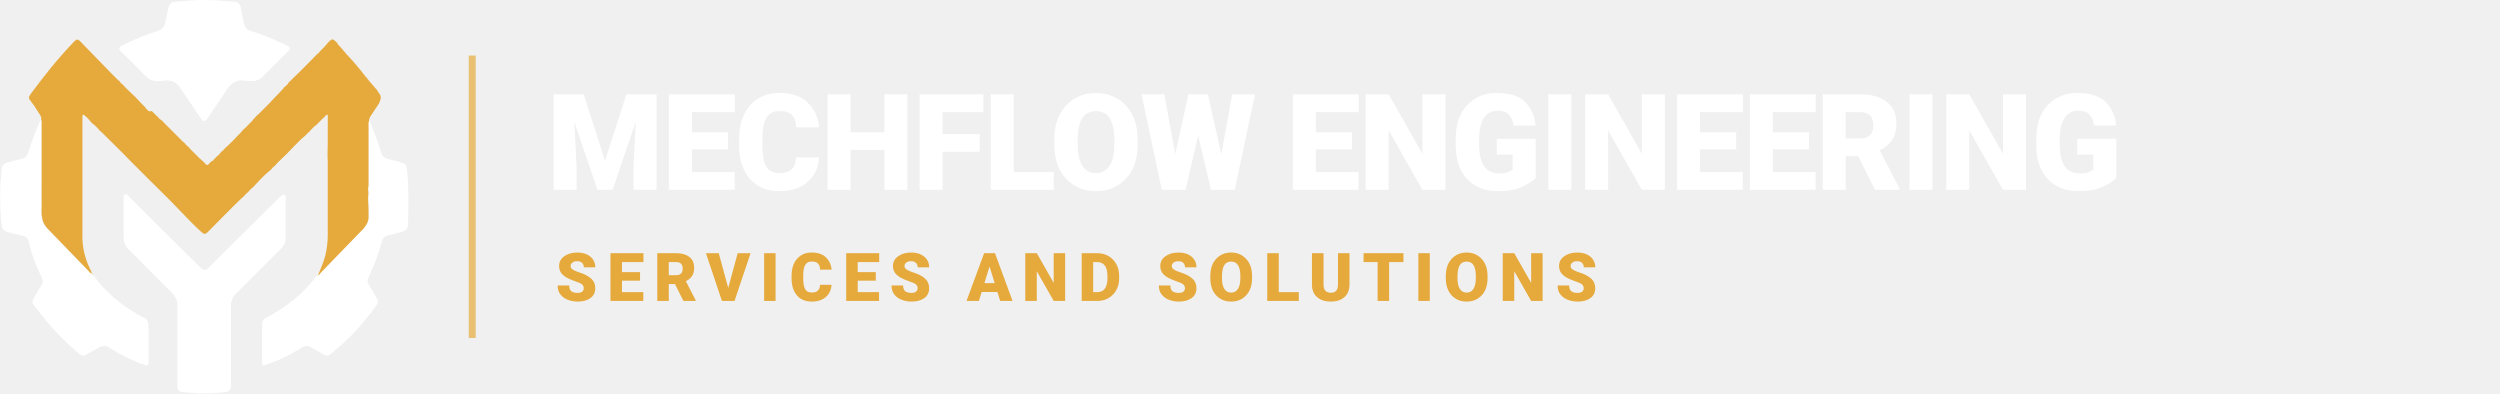
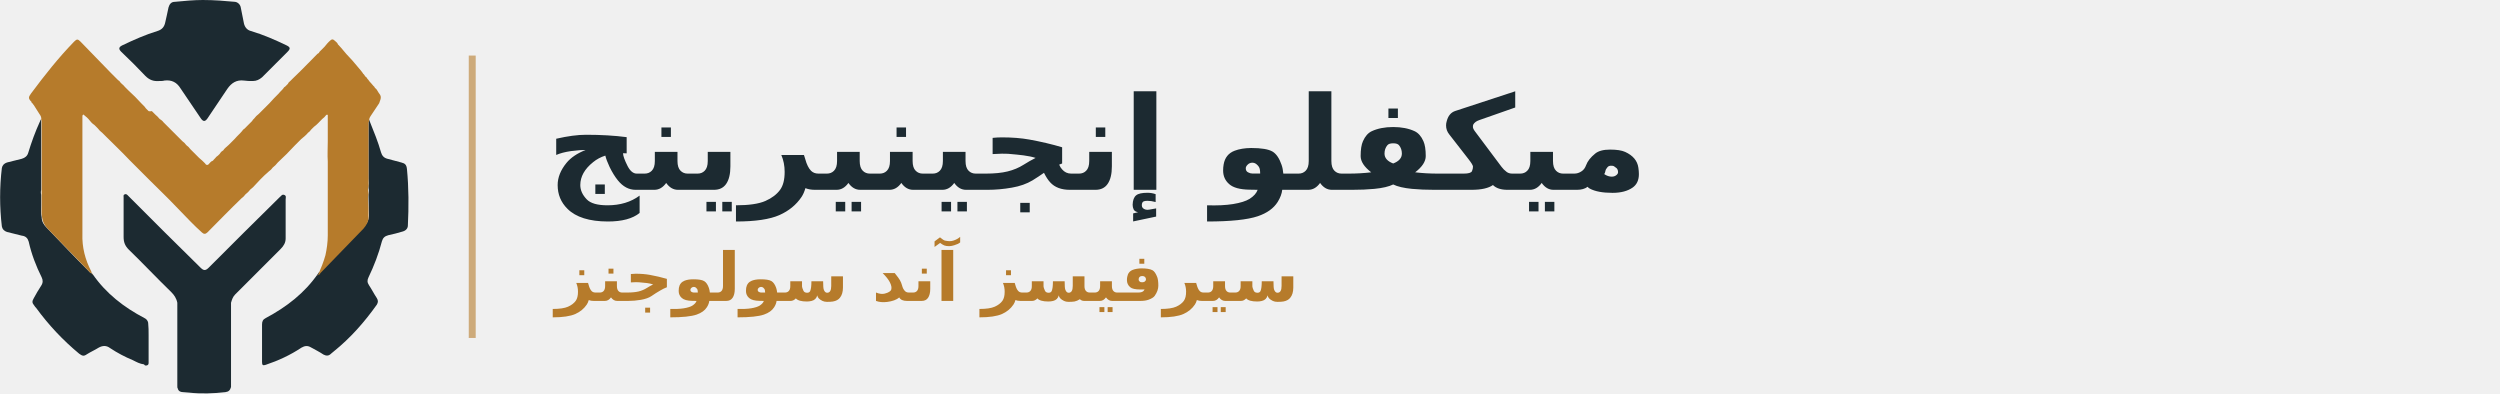
<svg xmlns="http://www.w3.org/2000/svg" version="1.1" id="Layer_1" x="0px" y="0px" viewBox="0 0 540 85" style="enable-background:new 0 0 540 85;" xml:space="preserve">
  <style type="text/css">
- 	.st-white{fill:#FFFFFF;}
- 	.st-gold{fill:#E5A93C;}
- 	.st-line{fill:none;stroke:#E5A93C;stroke-width:1.5;stroke-miterlimit:10;opacity:0.7;}
+ 	.st-dark{fill:#1C2A31;}
+ 	.st-gold{fill:#B67B2B;}
+ 	.st-line{fill:none;stroke:#B67B2B;stroke-width:1.5;stroke-miterlimit:10;opacity:0.6;}
</style>
  <g transform="translate(0, 0)">
    <g>
-       <path class="st-white" d="M61.7,51.5c0-2.8,0-5.6,0-8.4c0-0.4,0.2-0.8-0.3-1s-0.7,0.3-1,0.5c-5.1,5-10.2,10.1-15.3,15.2    c-0.7,0.7-1.1,0.7-1.8,0c-2.7-2.7-5.4-5.3-8.1-8c-2.5-2.5-5-5-7.5-7.5c-0.2-0.2-0.4-0.5-0.8-0.3c-0.3,0.1-0.2,0.4-0.2,0.7    c0,2.8,0,5.7,0,8.5c0,1.1,0.3,1.9,1.1,2.7c3.1,3,6.1,6.2,9.2,9.2c0.6,0.6,1.1,1.3,1.3,2.3c0,6,0,12,0,18c0,0.2,0,0.4,0.1,0.5    c0.1,0.5,0.5,0.8,1.1,0.8c0.4,0,0.9,0.1,1.3,0.1c2.6,0.3,5.3,0.2,7.9-0.1c0.7-0.1,1-0.4,1.2-1.1c0-6.1,0-12.1,0-18.2    c0.2-0.7,0.4-1.3,0.9-1.8c3.3-3.3,6.5-6.5,9.8-9.8C61.3,53.1,61.7,52.4,61.7,51.5z" />
-       <path class="st-white" d="M87.9,36.5c-0.1-0.9-0.4-1.2-1.2-1.4c-1-0.3-2-0.5-3-0.8c-0.8-0.2-1.2-0.7-1.4-1.4c-0.3-1.1-0.7-2.2-1.1-3.3    c-0.5-1.3-1-2.5-1.5-3.8c-0.2,0.2-0.1,0.4-0.1,0.6c0,4.1,0,8.1,0,12.2c0,0.5,0.1,1,0,1.5c0,0.1,0,0.1,0,0.2c0,0.1,0,0.2,0,0.3    c0.1,0.5,0.1,0.9,0,1.4c0,0.2,0,0.4,0,0.5c0,1.3,0.1,2.7,0.1,4c0,0.9-0.4,1.8-1.1,2.4c-3.1,3.2-6.2,6.4-9.3,9.6    c-0.1,0.1-0.3,0.4-0.5,0.4c0,0.1,0,0.1-0.1,0.2c-2.9,4.2-6.8,7.2-11.3,9.6c-0.6,0.3-0.8,0.7-0.8,1.4c0,2.7,0,5.4,0,8.1    c0,0.7,0.2,0.8,0.8,0.6c2.7-0.9,5.3-2.1,7.7-3.7c0.7-0.4,1.3-0.5,2-0.1c0.9,0.5,1.9,1,2.8,1.6c0.6,0.3,1.1,0.3,1.6-0.2    c0.2-0.2,0.4-0.3,0.6-0.5c3.6-2.9,6.6-6.3,9.3-10.1c0.3-0.5,0.3-0.9,0-1.4c-0.6-0.9-1.1-1.9-1.7-2.8c-0.4-0.6-0.4-1.1-0.1-1.7    c1.2-2.5,2.2-5.1,2.9-7.8c0.2-0.7,0.6-1.1,1.4-1.3c1-0.2,2.1-0.5,3.1-0.8c0.7-0.2,1.1-0.7,1.1-1.3C88.3,44.7,88.3,40.6,87.9,36.5z" />
-       <path class="st-white" d="M31.4,16.4c0.9,0.9,1.8,1.2,3,1.1c0.4,0,0.8,0,1.1-0.1c1.6-0.2,2.7,0.4,3.5,1.7c1.5,2.2,2.9,4.3,4.4,6.5    c0.5,0.7,0.9,0.7,1.4,0c1.4-2.1,2.9-4.3,4.3-6.4c0.9-1.3,2-2,3.6-1.8c0.6,0.1,1.2,0.1,1.9,0.1c0.8,0,1.4-0.3,2-0.8    c1.8-1.8,3.7-3.7,5.5-5.5c0.7-0.7,0.6-1-0.2-1.4c-2.5-1.2-5-2.3-7.7-3.1c-0.8-0.2-1.3-0.8-1.5-1.6c-0.2-1.2-0.5-2.3-0.7-3.5    c-0.1-0.6-0.6-1.1-1.2-1.2c-2.2-0.2-4.5-0.4-7-0.4c-1.9,0-4,0.2-6.1,0.4c-0.7,0-1.1,0.5-1.3,1.2c-0.2,1.1-0.5,2.2-0.7,3.2    S35,6.4,34,6.7c-2.6,0.8-5.1,1.9-7.6,3.1c-0.8,0.4-0.8,0.8-0.2,1.4C28,12.9,29.8,14.7,31.4,16.4z" />
-       <path class="st-white" d="M32.1,72.4c0-0.9,0-1.8-0.1-2.7c-0.1-0.5-0.4-0.8-0.8-1c-4.4-2.3-8.3-5.3-11.2-9.5c-0.1,0-0.2-0.1-0.2-0.2    c-0.1,0-0.1,0-0.1-0.1c-0.3,0.1-0.3-0.2-0.5-0.3c-3.1-3.1-6.1-6.3-9.1-9.4C9.5,48.6,9,47.9,9,46.9c-0.2-0.8-0.1-1.7-0.1-2.5    c0-0.1,0-0.2,0-0.3c0-0.7,0-1.4,0-2c-0.1-0.4-0.1-0.7,0-1.1c0-0.2,0-0.5,0-0.7c0-2.5,0-5,0-7.5c0-2.1,0-4.2,0-6.3    c0-0.2,0-0.4,0-0.6c0,0-0.1,0-0.1-0.1c-0.1,0.2-0.1,0.4-0.2,0.5c-1,2.2-1.8,4.4-2.5,6.7c-0.2,0.7-0.7,1.1-1.4,1.3    c-1.1,0.3-2.1,0.5-3.2,0.8c-0.6,0.2-1,0.6-1.1,1.2c-0.5,4.2-0.5,8.4,0,12.6c0.1,0.6,0.5,1,1.1,1.2c1.1,0.3,2.1,0.5,3.2,0.8    C5.6,51,6,51.5,6.2,52.2c0.6,2.7,1.6,5.3,2.8,7.7c0.3,0.6,0.3,1.2-0.1,1.8c-0.6,0.9-1.1,1.8-1.6,2.7c-0.4,0.7-0.4,1,0.1,1.6    c0.1,0.2,0.3,0.4,0.4,0.5c2.7,3.7,5.8,7,9.3,9.9c0.7,0.5,1,0.6,1.7,0.1c0.8-0.5,1.7-0.9,2.5-1.4c0.9-0.5,1.7-0.5,2.5,0.1    c1.5,1,3.2,1.9,4.9,2.6c0.8,0.4,1.5,0.8,2.4,0.9l0,0c0.2,0.3,0.4,0.3,0.7,0.2c0.3-0.1,0.3-0.4,0.3-0.6    C32.1,76.3,32.1,74.4,32.1,72.4z" />
+       <path class="st-dark" d="M61.7,51.5c0-2.8,0-5.6,0-8.4c0-0.4,0.2-0.8-0.3-1s-0.7,0.3-1,0.5c-5.1,5-10.2,10.1-15.3,15.2    c-0.7,0.7-1.1,0.7-1.8,0c-2.7-2.7-5.4-5.3-8.1-8c-2.5-2.5-5-5-7.5-7.5c-0.2-0.2-0.4-0.5-0.8-0.3c-0.3,0.1-0.2,0.4-0.2,0.7    c0,2.8,0,5.7,0,8.5c0,1.1,0.3,1.9,1.1,2.7c3.1,3,6.1,6.2,9.2,9.2c0.6,0.6,1.1,1.3,1.3,2.3c0,6,0,12,0,18c0,0.2,0,0.4,0.1,0.5    c0.1,0.5,0.5,0.8,1.1,0.8c0.4,0,0.9,0.1,1.3,0.1c2.6,0.3,5.3,0.2,7.9-0.1c0.7-0.1,1-0.4,1.2-1.1c0-6.1,0-12.1,0-18.2    c0.2-0.7,0.4-1.3,0.9-1.8c3.3-3.3,6.5-6.5,9.8-9.8C61.3,53.1,61.7,52.4,61.7,51.5z" />
+       <path class="st-dark" d="M87.9,36.5c-0.1-0.9-0.4-1.2-1.2-1.4c-1-0.3-2-0.5-3-0.8c-0.8-0.2-1.2-0.7-1.4-1.4c-0.3-1.1-0.7-2.2-1.1-3.3    c-0.5-1.3-1-2.5-1.5-3.8c-0.2,0.2-0.1,0.4-0.1,0.6c0,4.1,0,8.1,0,12.2c0,0.5,0.1,1,0,1.5c0,0.1,0,0.1,0,0.2c0,0.1,0,0.2,0,0.3    c0.1,0.5,0.1,0.9,0,1.4c0,0.2,0,0.4,0,0.5c0,1.3,0.1,2.7,0.1,4c0,0.9-0.4,1.8-1.1,2.4c-3.1,3.2-6.2,6.4-9.3,9.6    c-0.1,0.1-0.3,0.4-0.5,0.4c0,0.1,0,0.1-0.1,0.2c-2.9,4.2-6.8,7.2-11.3,9.6c-0.6,0.3-0.8,0.7-0.8,1.4c0,2.7,0,5.4,0,8.1    c0,0.7,0.2,0.8,0.8,0.6c2.7-0.9,5.3-2.1,7.7-3.7c0.7-0.4,1.3-0.5,2-0.1c0.9,0.5,1.9,1,2.8,1.6c0.6,0.3,1.1,0.3,1.6-0.2    c0.2-0.2,0.4-0.3,0.6-0.5c3.6-2.9,6.6-6.3,9.3-10.1c0.3-0.5,0.3-0.9,0-1.4c-0.6-0.9-1.1-1.9-1.7-2.8c-0.4-0.6-0.4-1.1-0.1-1.7    c1.2-2.5,2.2-5.1,2.9-7.8c0.2-0.7,0.6-1.1,1.4-1.3c1-0.2,2.1-0.5,3.1-0.8c0.7-0.2,1.1-0.7,1.1-1.3C88.3,44.7,88.3,40.6,87.9,36.5z" />
+       <path class="st-dark" d="M31.4,16.4c0.9,0.9,1.8,1.2,3,1.1c0.4,0,0.8,0,1.1-0.1c1.6-0.2,2.7,0.4,3.5,1.7c1.5,2.2,2.9,4.3,4.4,6.5    c0.5,0.7,0.9,0.7,1.4,0c1.4-2.1,2.9-4.3,4.3-6.4c0.9-1.3,2-2,3.6-1.8c0.6,0.1,1.2,0.1,1.9,0.1c0.8,0,1.4-0.3,2-0.8    c1.8-1.8,3.7-3.7,5.5-5.5c0.7-0.7,0.6-1-0.2-1.4c-2.5-1.2-5-2.3-7.7-3.1c-0.8-0.2-1.3-0.8-1.5-1.6c-0.2-1.2-0.5-2.3-0.7-3.5    c-0.1-0.6-0.6-1.1-1.2-1.2c-2.2-0.2-4.5-0.4-7-0.4c-1.9,0-4,0.2-6.1,0.4c-0.7,0-1.1,0.5-1.3,1.2c-0.2,1.1-0.5,2.2-0.7,3.2    S35,6.4,34,6.7c-2.6,0.8-5.1,1.9-7.6,3.1c-0.8,0.4-0.8,0.8-0.2,1.4C28,12.9,29.8,14.7,31.4,16.4z" />
+       <path class="st-dark" d="M32.1,72.4c0-0.9,0-1.8-0.1-2.7c-0.1-0.5-0.4-0.8-0.8-1c-4.4-2.3-8.3-5.3-11.2-9.5c-0.1,0-0.2-0.1-0.2-0.2    c-0.1,0-0.1,0-0.1-0.1c-0.3,0.1-0.3-0.2-0.5-0.3c-3.1-3.1-6.1-6.3-9.1-9.4C9.5,48.6,9,47.9,9,46.9c-0.2-0.8-0.1-1.7-0.1-2.5    c0-0.1,0-0.2,0-0.3c0-0.7,0-1.4,0-2c-0.1-0.4-0.1-0.7,0-1.1c0-0.2,0-0.5,0-0.7c0-2.5,0-5,0-7.5c0-2.1,0-4.2,0-6.3    c0-0.2,0-0.4,0-0.6c0,0-0.1,0-0.1-0.1c-0.1,0.2-0.1,0.4-0.2,0.5c-1,2.2-1.8,4.4-2.5,6.7c-0.2,0.7-0.7,1.1-1.4,1.3    c-1.1,0.3-2.1,0.5-3.2,0.8c-0.6,0.2-1,0.6-1.1,1.2c-0.5,4.2-0.5,8.4,0,12.6c0.1,0.6,0.5,1,1.1,1.2c1.1,0.3,2.1,0.5,3.2,0.8    C5.6,51,6,51.5,6.2,52.2c0.6,2.7,1.6,5.3,2.8,7.7c0.3,0.6,0.3,1.2-0.1,1.8c-0.6,0.9-1.1,1.8-1.6,2.7c-0.4,0.7-0.4,1,0.1,1.6    c0.1,0.2,0.3,0.4,0.4,0.5c2.7,3.7,5.8,7,9.3,9.9c0.7,0.5,1,0.6,1.7,0.1c0.8-0.5,1.7-0.9,2.5-1.4c0.9-0.5,1.7-0.5,2.5,0.1    c1.5,1,3.2,1.9,4.9,2.6c0.8,0.4,1.5,0.8,2.4,0.9l0,0c0.2,0.3,0.4,0.3,0.7,0.2c0.3-0.1,0.3-0.4,0.3-0.6    C32.1,76.3,32.1,74.4,32.1,72.4z" />
    </g>
    <path class="st-gold" d="M81.7,19.9c-0.2-0.4-0.4-0.7-0.7-0.9c-0.1-0.1-0.1-0.3-0.3-0.4c-0.2-0.2-0.4-0.5-0.6-0.7   c-0.1-0.1-0.1-0.1-0.2-0.2s-0.2-0.3-0.3-0.4c-0.1-0.1-0.1-0.2-0.2-0.2c-0.1-0.2-0.2-0.4-0.4-0.5c-0.1-0.1-0.2-0.2-0.3-0.4   c-0.1-0.1-0.1-0.2-0.2-0.2c-0.1-0.1-0.1-0.2-0.2-0.3s-0.2-0.3-0.3-0.4c-0.9-1-1.7-2.1-2.6-3c-0.8-0.8-1.5-1.8-2.3-2.6L73,9.6   c-0.1-0.4-0.5-0.6-0.8-0.9s-0.6-0.2-0.8,0c-0.5,0.4-0.9,0.9-1.3,1.4l0,0l0,0c-0.4,0.4-0.7,0.7-1.1,1.1c0,0.1-0.1,0.1-0.1,0.2l0,0   l-0.1,0.1l0,0c-0.1,0-0.1,0.1-0.2,0.1c-1.8,1.8-3.5,3.6-5.3,5.3c-0.1,0.1-0.2,0.2-0.2,0.2c-0.1,0.1-0.2,0.2-0.2,0.2   c-0.1,0.1-0.2,0.2-0.2,0.2c-0.2,0.2-0.4,0.3-0.5,0.6l0,0l-0.1,0.1L62,18.3l-0.1,0.1l-0.1,0.1l-0.1,0.1l-0.1,0.1l0,0   c-0.2,0.1-0.3,0.2-0.4,0.4c-0.3,0.4-0.7,0.7-1,1.1c-0.7,0.7-1.4,1.4-2,2.1c-0.8,0.8-1.5,1.5-2.3,2.3c-0.4,0.3-0.7,0.6-1,1   c-0.1,0.1-0.2,0.2-0.2,0.2c-0.1,0.1-0.2,0.2-0.2,0.3c-0.1,0.1-0.2,0.2-0.2,0.2l0,0c-0.5,0.5-1,1-1.5,1.5c-0.2,0.1-0.4,0.3-0.5,0.5   c-0.5,0.6-1.1,1.1-1.6,1.7c-0.1,0.1-0.1,0.1-0.2,0.2c-0.3,0.3-0.6,0.6-0.9,0.9c-0.1,0.1-0.2,0.2-0.2,0.2c-0.4,0.4-0.9,0.7-1.2,1.2   l0,0c-0.4,0.2-0.6,0.5-0.8,0.8c-0.2,0.2-0.4,0.4-0.7,0.6c-0.2,0.3-0.5,0.5-0.7,0.8c-0.3,0.1-0.4,0.2-0.6,0.4   c-0.2,0.2-0.3,0.4-0.5,0.5c-0.3,0.1-0.5-0.1-0.6-0.3c-0.4-0.4-0.8-0.8-1.3-1.2c-0.5-0.5-1-1-1.6-1.6c-0.1-0.1-0.1-0.1-0.2-0.2   l-0.1-0.1c-0.2-0.3-0.5-0.6-0.8-0.8l-0.1-0.1c-0.2-0.3-0.5-0.6-0.8-0.8c-0.1-0.1-0.1-0.1-0.2-0.2l-0.8-0.8   c-0.1-0.1-0.1-0.1-0.2-0.2c-0.8-0.8-1.7-1.7-2.5-2.5c-0.1-0.1-0.3-0.3-0.4-0.4c-0.2-0.3-0.5-0.5-0.8-0.7c-0.1-0.1-0.1-0.1-0.2-0.2   c-0.2-0.3-0.5-0.5-0.7-0.7c-0.1-0.1-0.1-0.1-0.2-0.2l0,0c-0.1-0.1-0.1-0.1-0.2-0.2c-0.1-0.1-0.2-0.2-0.4-0.4c-0.5,0.1-0.6,0-0.7,0   c-0.1-0.1-0.1-0.1-0.2-0.2s-0.1-0.1-0.2-0.2s-0.2-0.2-0.2-0.2L31.2,23c-0.1-0.1-0.1-0.1-0.2-0.2s-0.1-0.1-0.2-0.2s-0.2-0.2-0.2-0.2   c-0.9-1-1.9-2-2.9-2.9c-0.2-0.2-0.5-0.5-0.7-0.7s-0.4-0.5-0.6-0.6l0,0l-0.1-0.1l0,0L26.2,18l0,0c-0.1-0.1-0.1-0.1-0.2-0.2   c-0.1-0.2-0.3-0.4-0.5-0.5c-0.4-0.4-0.7-0.7-1.1-1.1c-0.1-0.1-0.3-0.3-0.4-0.4c-2.2-2.3-4.4-4.5-6.6-6.8c-0.6-0.6-0.8-0.6-1.4,0   c-3.4,3.5-6.4,7.3-9.3,11.2C6.1,21,6.1,21.3,6.8,22c0,0.2,0.1,0.3,0.3,0.4c0,0.1,0.1,0.2,0.2,0.3c0.4,0.6,0.8,1.3,1.2,1.9   C8.8,25,9,25.4,8.9,25.9c0,0,0,0.1,0.1,0.1c0,0.2,0,0.4,0,0.6c0,2.1,0,4.2,0,6.3c0,2.5,0,5,0,7.5c0,0.2,0,0.5,0,0.7   c0,0.4,0,0.7,0,1.1c0,0.7,0,1.4,0,2c0,0.1,0,0.2,0,0.3c0,0.8-0.1,1.7,0.1,2.5c0.1,0.9,0.5,1.6,1.1,2.3c3,3.1,6.1,6.3,9.1,9.4   c0.1,0.1,0.2,0.4,0.5,0.3c0,0.1,0,0.1,0.1,0.1c0,0.1,0,0.2,0.2,0.2c0-0.1-0.1-0.2-0.2-0.2c0-0.1,0-0.1-0.1-0.1   c0-0.2-0.1-0.3-0.1-0.4c-1.3-2.5-2-5.2-1.9-8.1c0-3.6,0-7.2,0-10.7c0-2.3,0-4.7,0-7c0-2.6,0-5.2,0-7.8c0.1-0.2,0.2-0.4,0.4-0.1   c0.2,0.1,0.3,0.3,0.5,0.4l0,0l0.1,0.1l0.1,0.1l0,0l0.1,0.1l0.1,0.1l0,0c0.4,0.5,0.8,1,1.3,1.3l0,0l0.1,0.1l0.1,0.1l0,0   c0.1,0.1,0.1,0.1,0.2,0.2l0.3,0.3c0.3,0.4,0.6,0.7,1,1c0.2,0.2,0.5,0.5,0.7,0.7c1.7,1.7,3.5,3.4,5.2,5.2l0.1,0.1   c1.4,1.4,2.9,2.9,4.3,4.3c1.9,1.9,3.8,3.7,5.6,5.6c1.1,1.1,2.1,2.2,3.2,3.3c0.8,0.8,1.6,1.6,2.4,2.3c0.4,0.4,0.8,0.4,1.2,0   c2.5-2.5,4.9-5,7.4-7.4c0.3-0.2,0.6-0.5,0.8-0.8c0.4-0.3,0.8-0.7,1.1-1.1c0.2-0.1,0.3-0.3,0.5-0.4c1.1-1.2,2.2-2.4,3.5-3.5   c0.3-0.2,0.6-0.5,0.8-0.8c0.4-0.3,0.8-0.7,1.1-1.1c1.3-1.2,2.5-2.4,3.7-3.7c0.1-0.1,0.2-0.2,0.3-0.3c0.4-0.4,0.7-0.7,1.1-1.1   c0.2-0.1,0.3-0.3,0.5-0.4c0.3-0.3,0.6-0.5,0.9-0.9c0.3-0.2,0.5-0.4,0.7-0.7c0.2-0.2,0.4-0.4,0.6-0.6c0.7-0.5,1.2-1.1,1.8-1.7   c0.3-0.2,0.6-0.5,0.9-0.9c0.1,0,0.2,0,0.3,0c0,1.7,0,3.4,0,5.2c0,0.2,0,0.3,0,0.5c0,1.5-0.1,2.9,0,4.4c0,0.4,0,0.7,0,1.1   c0,4.9,0,9.8,0,14.8c0,1.5-0.2,2.9-0.5,4.3c-0.4,1.5-1,2.9-1.6,4.3c-0.1,0-0.1,0.1-0.1,0.2c0.1,0,0.1-0.1,0.1-0.2   c0.3,0,0.4-0.2,0.5-0.4c3.1-3.2,6.2-6.4,9.3-9.6c0.6-0.7,1.1-1.5,1.1-2.4c0-1.3,0-2.7-0.1-4c0-0.2,0-0.4,0-0.5   c0.1-0.5,0.1-0.9,0-1.4c0-0.1,0-0.2,0-0.3s0-0.1,0-0.2c0.1-0.2,0.1-0.5,0.1-0.7c0-0.3,0-0.5,0-0.8c0-4.1,0-8.1,0-12.2   c0-0.2-0.1-0.4,0.1-0.6c0-0.5,0.1-0.9,0.4-1.3c0.6-0.9,1.2-1.8,1.8-2.7C82.4,21,82.4,20.8,81.7,19.9z M20.9,16.2   C21,16.1,21,16.1,20.9,16.2C21,16.1,21,16.1,20.9,16.2C21,16.1,21,16.1,20.9,16.2z M65.6,19.6L65.6,19.6L65.6,19.6L65.6,19.6z" />
  </g>
  <line class="st-line" x1="102" y1="12" x2="102" y2="73" />
-   <text x="118" y="41" font-family="'Plus Jakarta Sans', -apple-system, BlinkMacSystemFont, 'Segoe UI', Roboto, sans-serif" font-weight="900" font-size="29" fill="#FFFFFF" letter-spacing="-0.5">MECHFLOW ENGINEERING</text>
-   <text x="120" y="65" font-family="'Plus Jakarta Sans', -apple-system, BlinkMacSystemFont, 'Segoe UI', Roboto, sans-serif" font-weight="800" font-size="14.5" fill="#E5A93C" letter-spacing="2">SERVICES AND SOLUTIONS</text>
+   <text x="118" y="41" font-family="'Cairo', 'Segoe UI', Tahoma, sans-serif" font-weight="900" font-size="28" fill="#1C2A31">ميكفلو إنجينيرينج</text>
+   <text x="120" y="65" font-family="'Cairo', 'Segoe UI', Tahoma, sans-serif" font-weight="800" font-size="14.5" fill="#B67B2B">سيرفيسز آند سولوجنز</text>
</svg>
